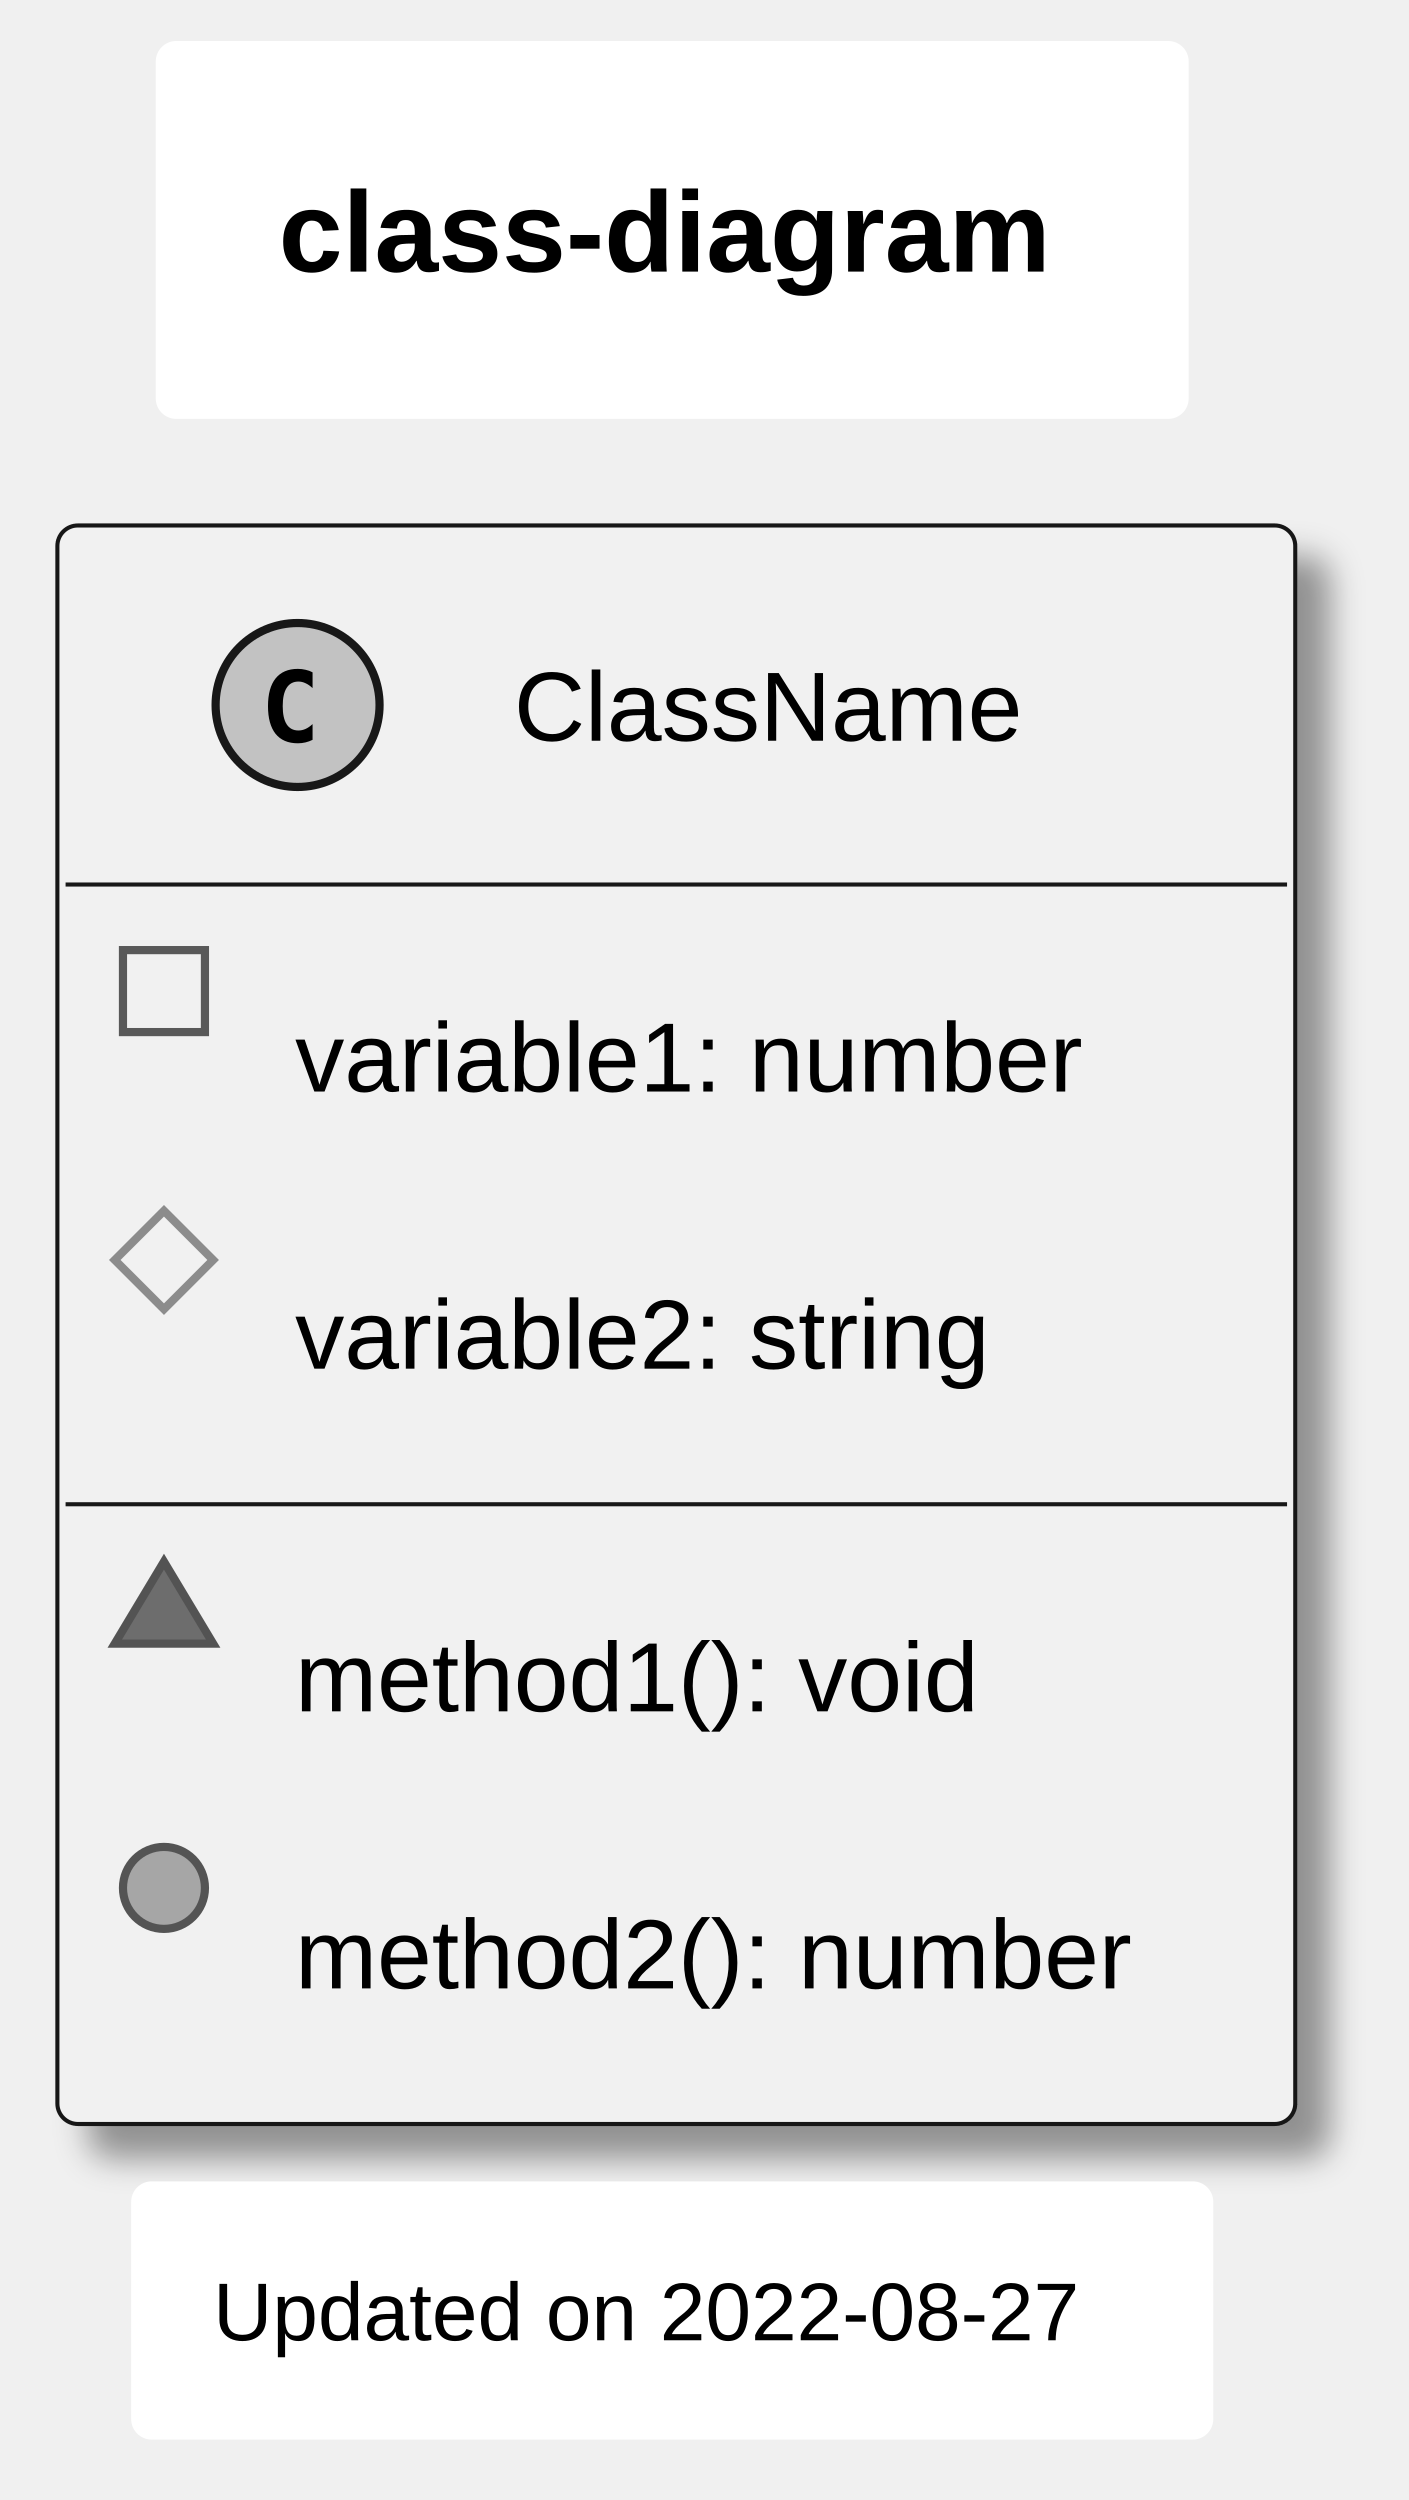
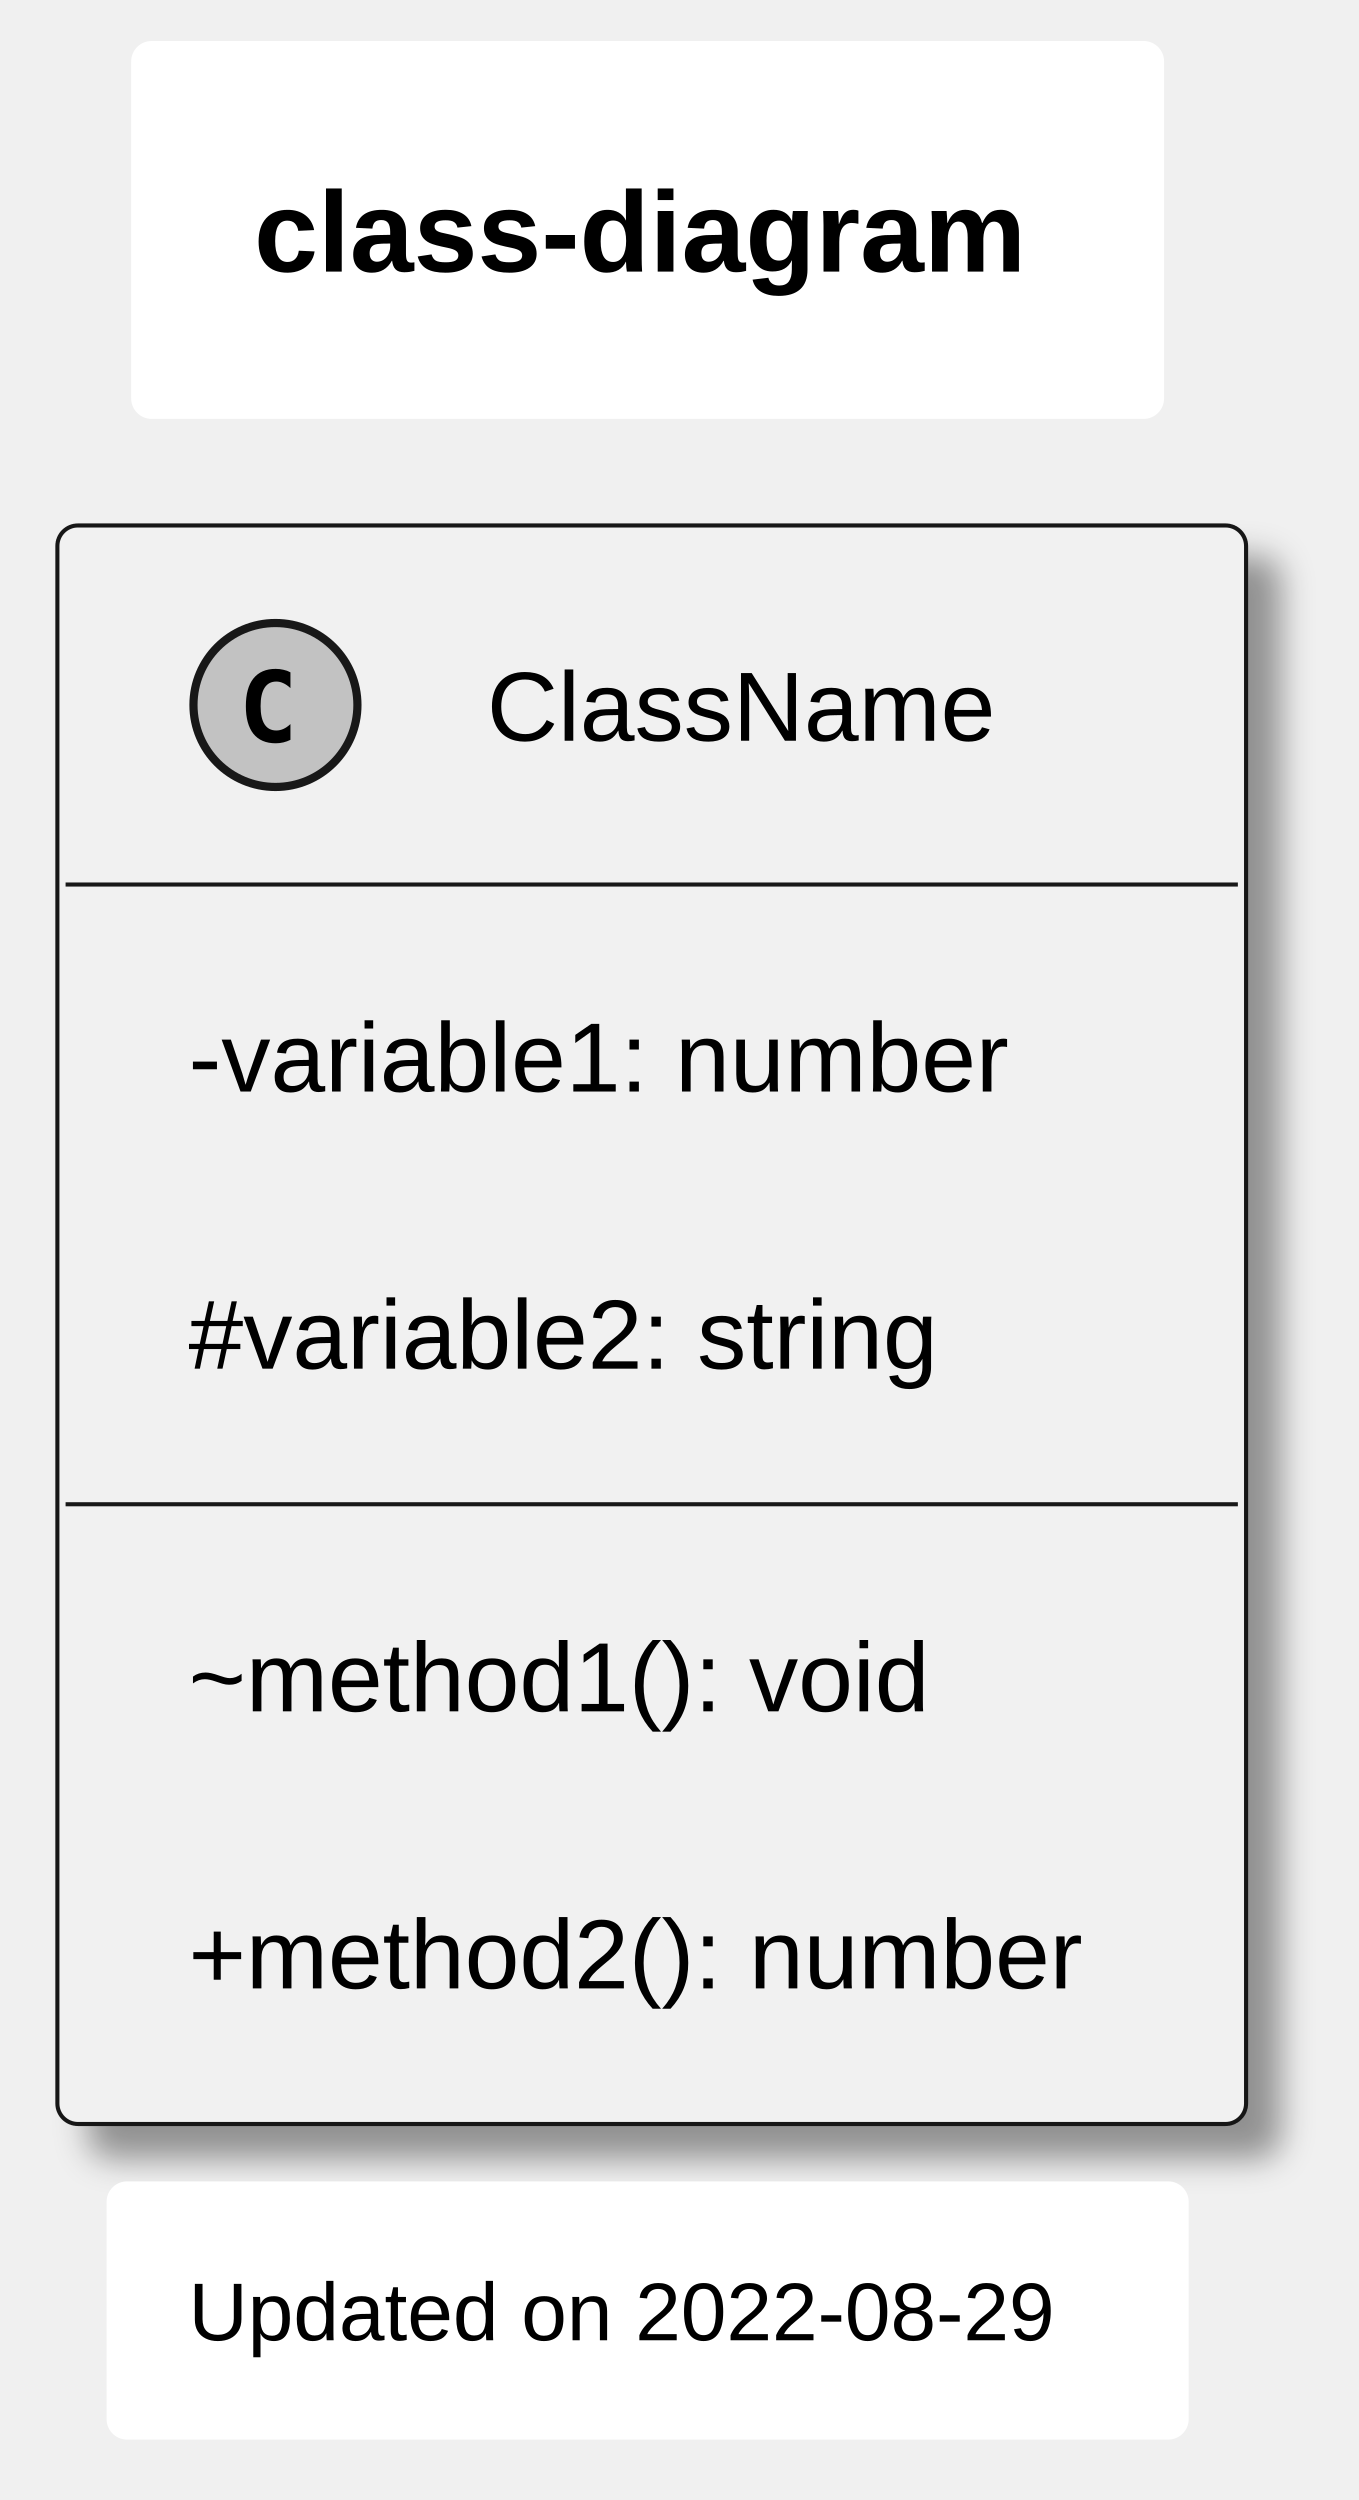
- <svg xmlns="http://www.w3.org/2000/svg" contentStyleType="text/css" height="953.125px" preserveAspectRatio="none" style="width:537px;height:953px;background:#FFFFFF;" version="1.1" viewBox="0 0 537 953" width="537.5px" zoomAndPan="magnify">
+ <svg xmlns="http://www.w3.org/2000/svg" contentStyleType="text/css" height="953.125px" preserveAspectRatio="none" style="width:518px;height:953px;background:#FFFFFF;" version="1.1" viewBox="0 0 518 953" width="518.75px" zoomAndPan="magnify">
  <defs>
-     <filter height="300%" id="fcjorvxx1avlp" width="300%" x="-1" y="-1">
+     <filter height="300%" id="f6j3y7bzmvybr" width="300%" x="-1" y="-1">
      <feGaussianBlur result="blurOut" stdDeviation="6.25" />
      <feColorMatrix in="blurOut" result="blurOut2" type="matrix" values="0 0 0 0 0 0 0 0 0 0 0 0 0 0 0 0 0 0 .4 0" />
      <feOffset dx="12.5" dy="12.5" in="blurOut2" result="blurOut3" />
      <feBlend in="SourceGraphic" in2="blurOut3" mode="normal" />
    </filter>
  </defs>
  <g>
-     <rect fill="#FFFFFF" height="144.058" rx="7.812" ry="7.812" style="stroke:#00000000;stroke-width:3.125;" width="393.75" x="59.375" y="15.625" />
-     <text fill="#000000" font-family="Arial" font-size="43.75" font-weight="bold" lengthAdjust="spacing" textLength="300" x="106.25" y="103.537">class-diagram</text>
+     <rect fill="#FFFFFF" height="144.058" rx="7.812" ry="7.812" style="stroke:#00000000;stroke-width:3.125;" width="393.75" x="50" y="15.625" />
+     <text fill="#000000" font-family="Arial" font-size="43.75" font-weight="bold" lengthAdjust="spacing" textLength="300" x="96.875" y="103.537">class-diagram</text>
    <g id="elem_ClassName">
-       <rect codeLine="4" fill="#F1F1F1" filter="url(#fcjorvxx1avlp)" height="609.357" id="ClassName" rx="7.812" ry="7.812" style="stroke:#181818;stroke-width:1.562;" width="471.875" x="21.875" y="200.308" />
-       <ellipse cx="113.438" cy="268.744" fill="#C2C2C2" rx="31.25" ry="31.25" style="stroke:#181818;stroke-width:3.125;" />
-       <path d="M119.15,282.025 Q117.881,282.66 116.465,283.002 Q115.049,283.344 113.535,283.344 Q107.969,283.344 105.039,279.73 Q102.158,276.068 102.158,269.183 Q102.158,262.25 105.039,258.637 Q107.969,254.974 113.535,254.974 Q115.049,254.974 116.465,255.316 Q117.93,255.609 119.15,256.293 L119.15,262.299 Q117.783,261.029 116.465,260.443 Q115.147,259.808 113.779,259.808 Q110.801,259.808 109.287,262.201 Q107.773,264.545 107.773,269.183 Q107.773,273.773 109.287,276.117 Q110.801,278.461 113.779,278.461 Q115.147,278.461 116.465,277.875 Q117.783,277.289 119.15,276.019 L119.15,282.025 Z " fill="#000000" />
-       <text fill="#000000" font-family="Arial" font-size="37.5" lengthAdjust="spacing" textLength="209.375" x="195.938" y="282.358">ClassName</text>
-       <line style="stroke:#181818;stroke-width:1.562;" x1="25" x2="490.625" y1="337.18" y2="337.18" />
-       <rect fill="none" height="31.25" style="stroke:#595959;stroke-width:3.125;" width="31.25" x="46.875" y="362.18" />
-       <text fill="#000000" font-family="Arial" font-size="37.5" lengthAdjust="spacing" textLength="309.375" x="112.5" y="416.104">variable1: number</text>
-       <polygon fill="none" points="62.5,461.551,81.25,480.301,62.5,499.051,43.75,480.301" style="stroke:#8C8C8C;stroke-width:3.125;" />
-       <text fill="#000000" font-family="Arial" font-size="37.5" lengthAdjust="spacing" textLength="271.875" x="112.5" y="521.726">variable2: string</text>
-       <line style="stroke:#181818;stroke-width:1.562;" x1="25" x2="490.625" y1="573.422" y2="573.422" />
-       <polygon fill="#6D6D6D" points="62.5,595.297,43.75,626.547,81.25,626.547" style="stroke:#535353;stroke-width:3.125;" />
-       <text fill="#000000" font-family="Arial" font-size="37.5" lengthAdjust="spacing" textLength="265.625" x="112.5" y="652.347">method1(): void</text>
-       <ellipse cx="62.5" cy="719.669" fill="#A6A6A6" rx="15.625" ry="15.625" style="stroke:#545454;stroke-width:3.125;" />
-       <text fill="#000000" font-family="Arial" font-size="37.5" lengthAdjust="spacing" textLength="331.25" x="112.5" y="757.968">method2(): number</text>
+       <rect codeLine="4" fill="#F1F1F1" filter="url(#f6j3y7bzmvybr)" height="609.357" id="ClassName" rx="7.812" ry="7.812" style="stroke:#181818;stroke-width:1.562;" width="453.125" x="21.875" y="200.308" />
+       <ellipse cx="105" cy="268.744" fill="#C2C2C2" rx="31.25" ry="31.25" style="stroke:#181818;stroke-width:3.125;" />
+       <path d="M110.713,282.025 Q109.443,282.66 108.027,283.002 Q106.611,283.344 105.098,283.344 Q99.531,283.344 96.602,279.73 Q93.721,276.068 93.721,269.183 Q93.721,262.25 96.602,258.637 Q99.531,254.974 105.098,254.974 Q106.611,254.974 108.027,255.316 Q109.492,255.609 110.713,256.293 L110.713,262.299 Q109.346,261.029 108.027,260.443 Q106.709,259.808 105.342,259.808 Q102.363,259.808 100.85,262.201 Q99.336,264.545 99.336,269.183 Q99.336,273.773 100.85,276.117 Q102.363,278.461 105.342,278.461 Q106.709,278.461 108.027,277.875 Q109.346,277.289 110.713,276.019 L110.713,282.025 Z" fill="#000000" />
+       <text fill="#000000" font-family="Arial" font-size="37.5" lengthAdjust="spacing" textLength="209.375" x="185.625" y="282.358">ClassName</text>
+       <line style="stroke:#181818;stroke-width:1.562;" x1="25" x2="471.875" y1="337.18" y2="337.18" />
+       <text fill="#000000" font-family="Arial" font-size="37.5" lengthAdjust="spacing" textLength="321.875" x="71.875" y="416.104">-variable1: number</text>
+       <text fill="#000000" font-family="Arial" font-size="37.5" lengthAdjust="spacing" textLength="293.75" x="71.875" y="521.726">#variable2: string</text>
+       <line style="stroke:#181818;stroke-width:1.562;" x1="25" x2="471.875" y1="573.422" y2="573.422" />
+       <text fill="#000000" font-family="Arial" font-size="37.5" lengthAdjust="spacing" textLength="287.5" x="71.875" y="652.347">~method1(): void</text>
+       <text fill="#000000" font-family="Arial" font-size="37.5" lengthAdjust="spacing" textLength="353.125" x="71.875" y="757.968">+method2(): number</text>
    </g>
-     <rect fill="#FFFFFF" height="98.434" rx="7.812" ry="7.812" style="stroke:#00000000;stroke-width:3.125;" width="412.5" x="50" y="831.54" />
-     <text fill="#000000" font-family="Arial" font-size="31.25" lengthAdjust="spacing" textLength="350" x="81.25" y="892.102">Updated on 2022-08-27</text>
+     <rect fill="#FFFFFF" height="98.434" rx="7.812" ry="7.812" style="stroke:#00000000;stroke-width:3.125;" width="412.5" x="40.625" y="831.54" />
+     <text fill="#000000" font-family="Arial" font-size="31.25" lengthAdjust="spacing" textLength="350" x="71.875" y="892.102">Updated on 2022-08-29</text>
  </g>
</svg>
